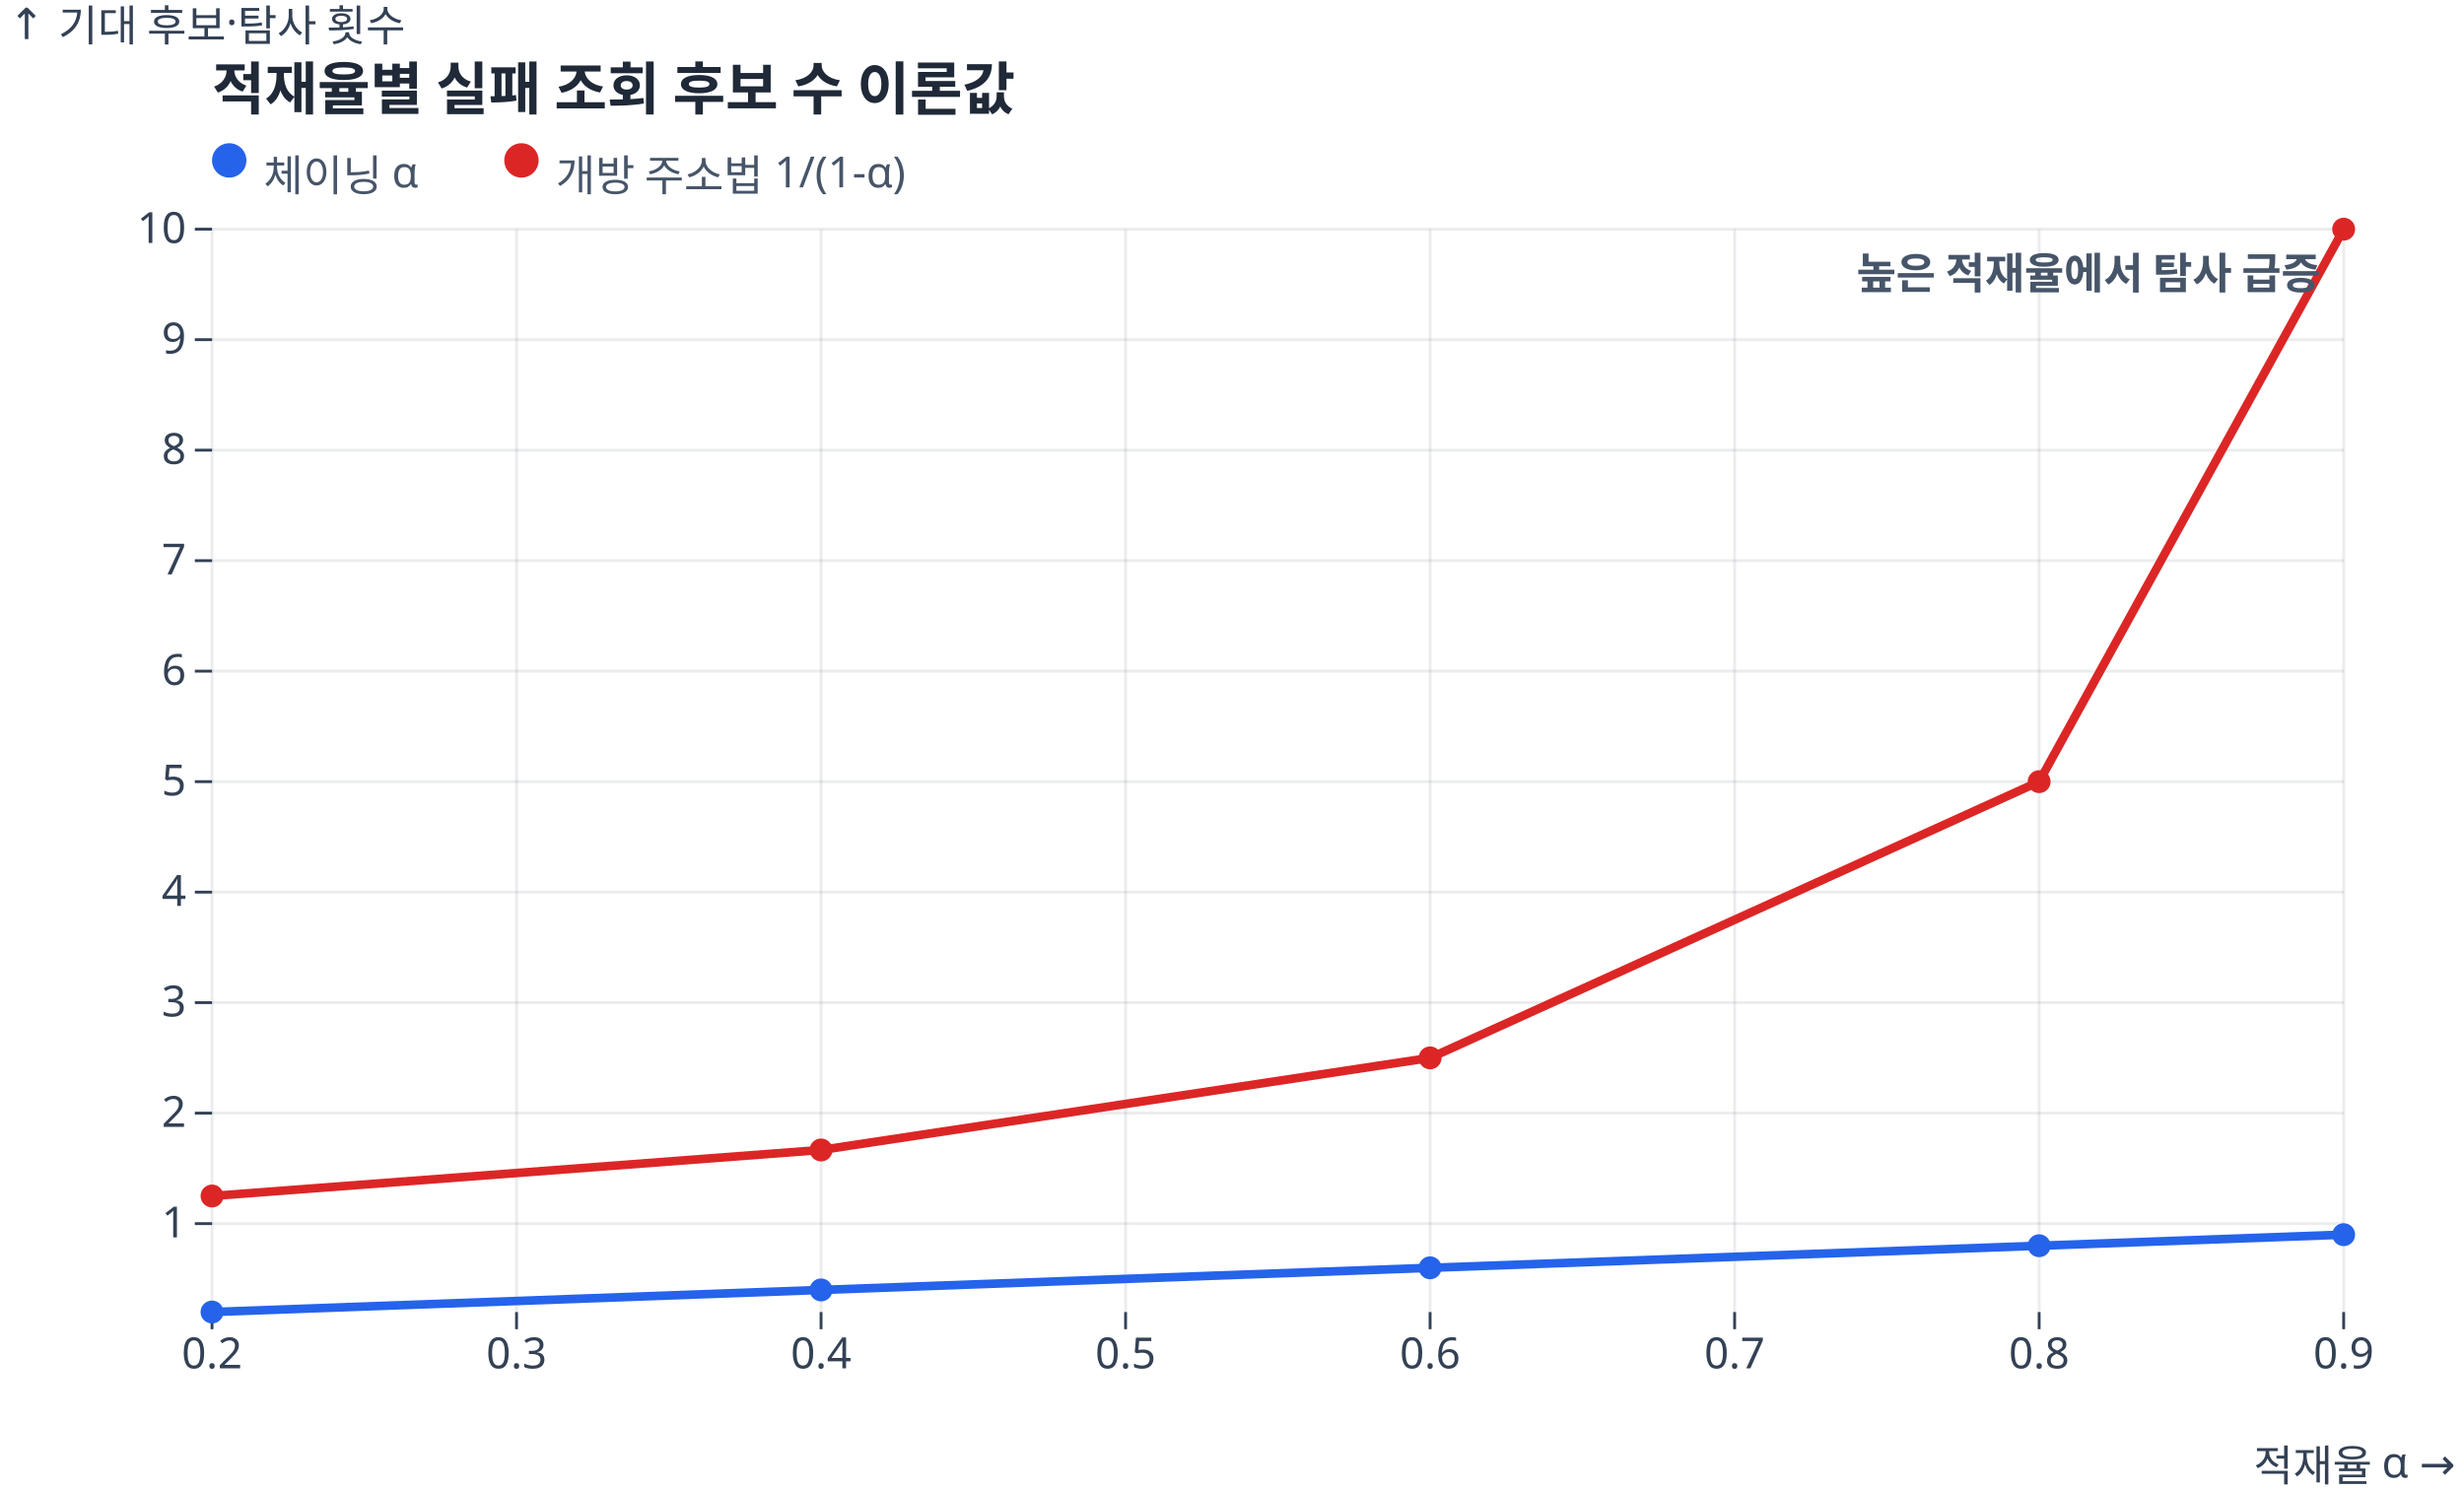
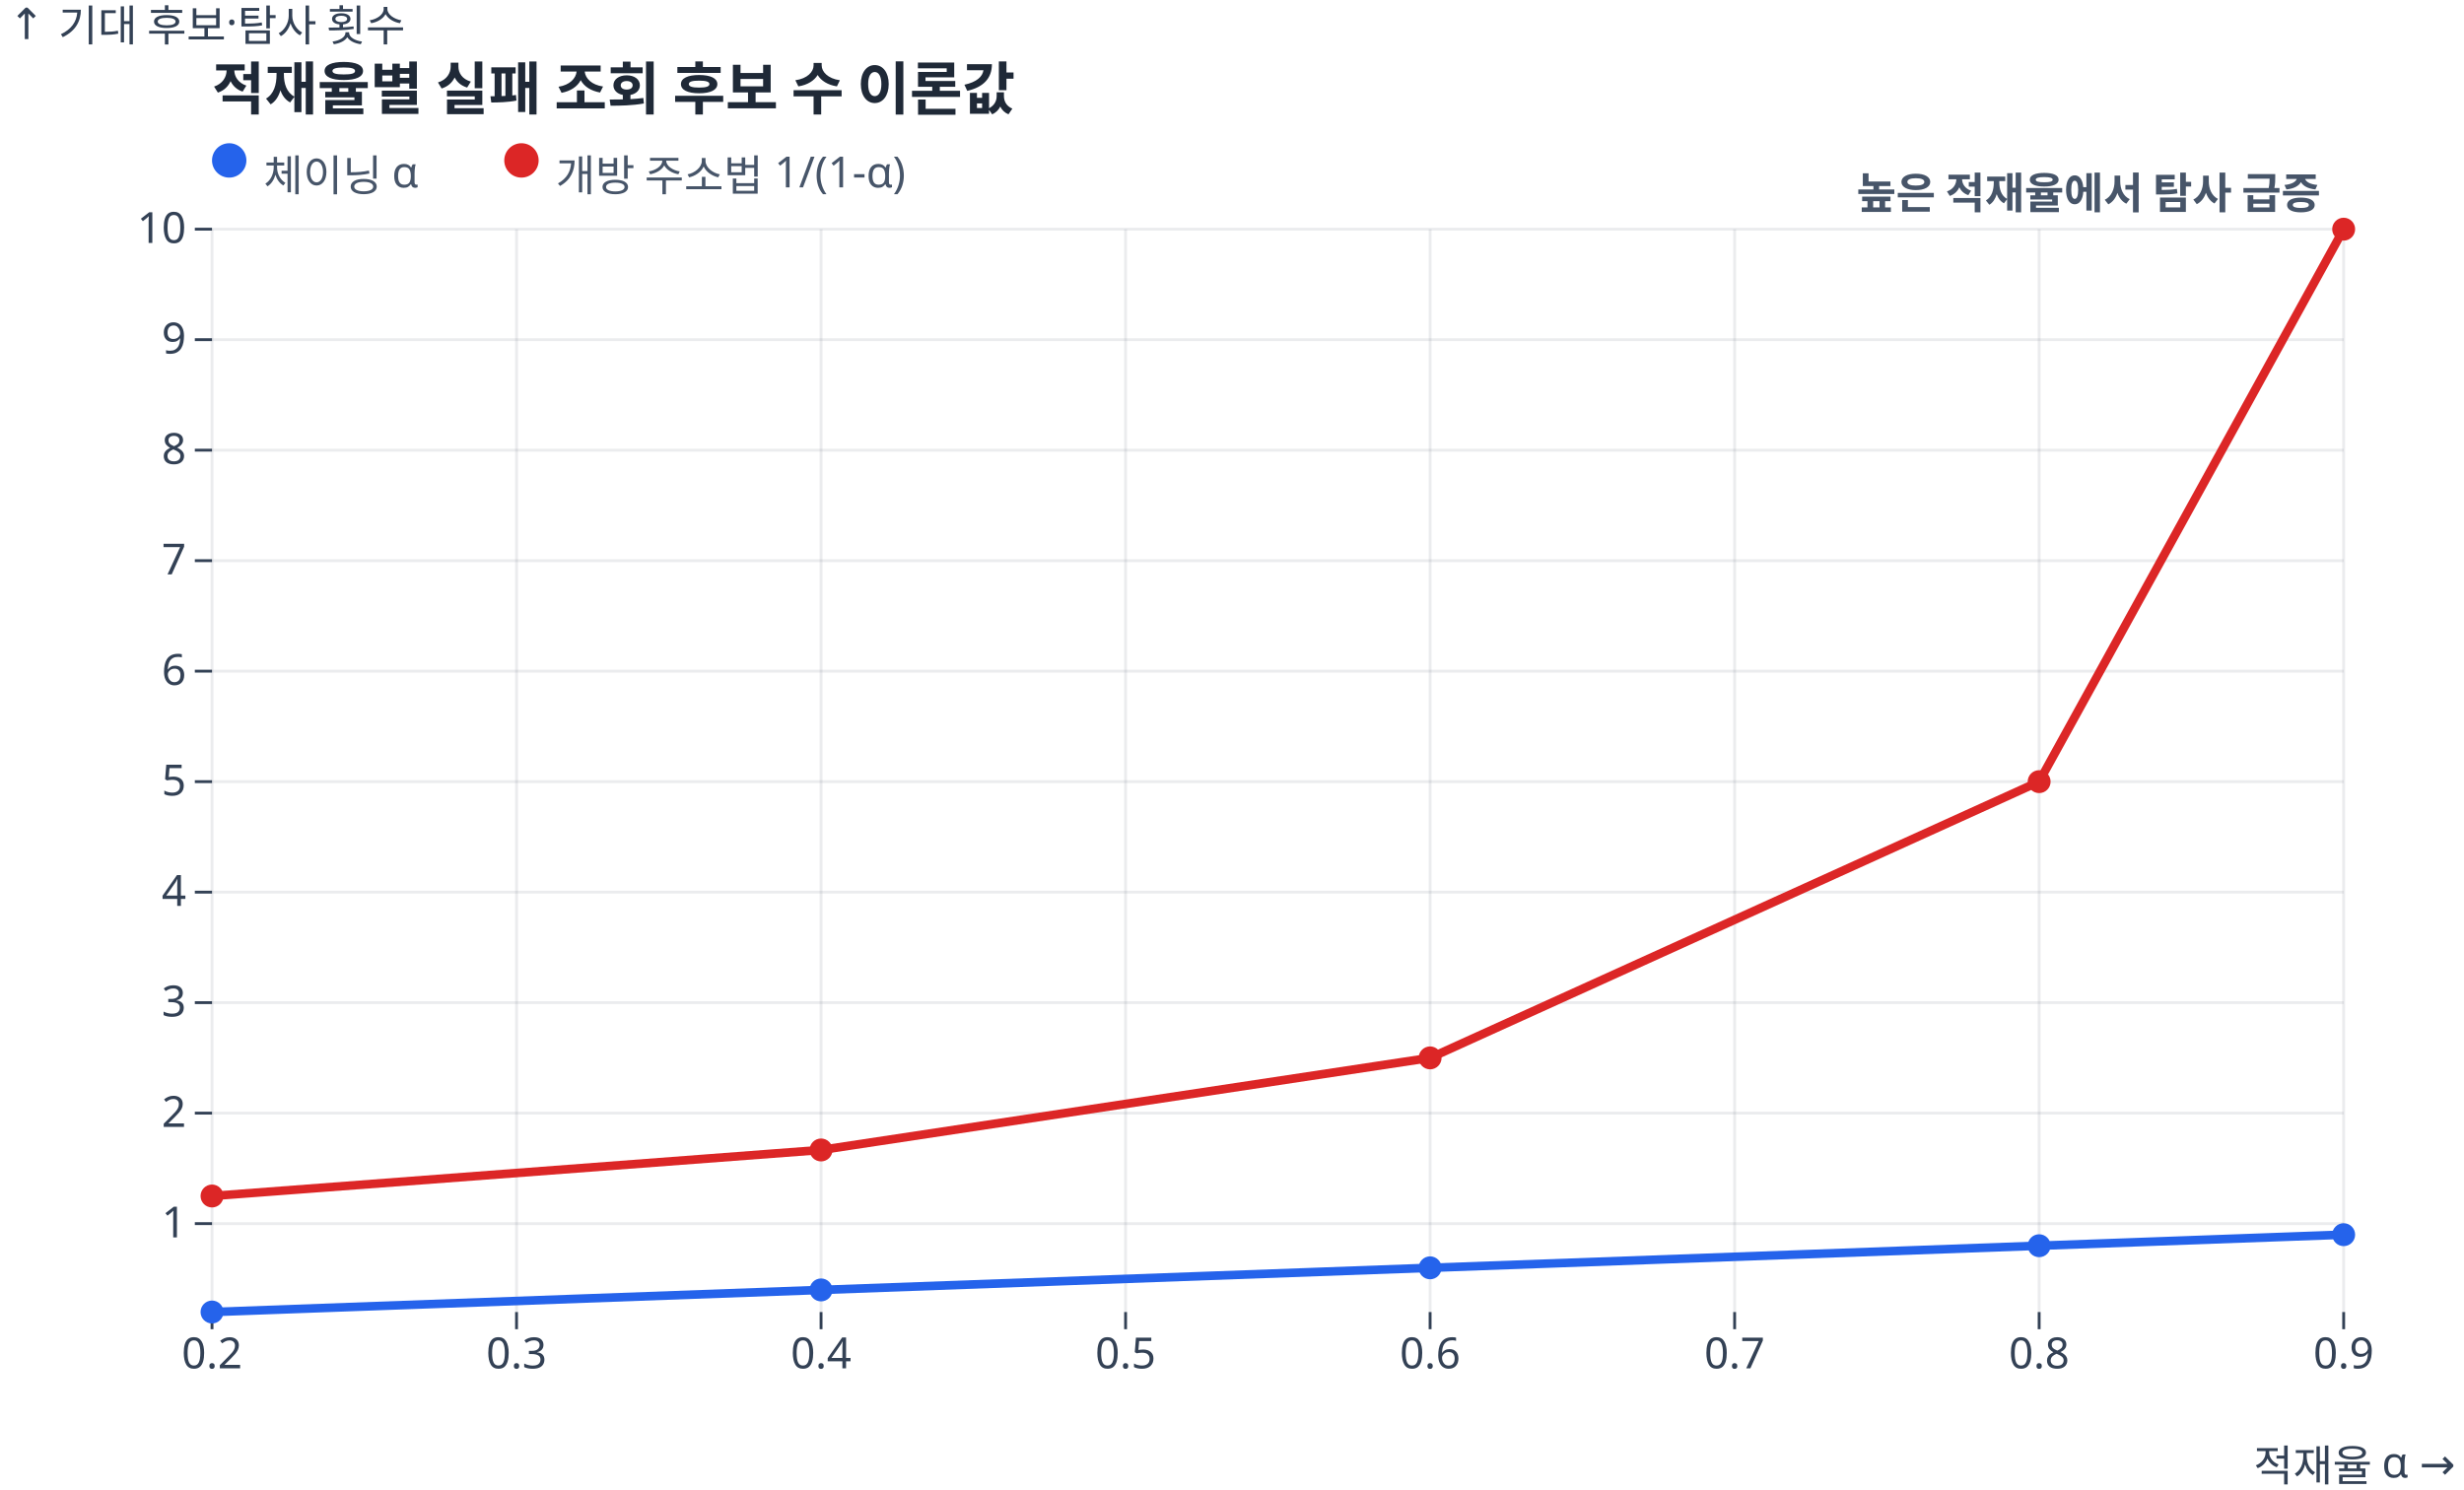
<svg xmlns="http://www.w3.org/2000/svg" class="plot-d6a7b5" fill="currentColor" font-family="system-ui, sans-serif" font-size="10" text-anchor="middle" width="860" height="520" viewBox="0 0 860 520" style="background: rgb(248, 250, 252); color: rgb(51, 65, 85); font-family: system-ui, sans-serif; font-size: 15px;" role="img" aria-label="적재율별 실패 조회 후보 수 이론값: 체이닝 α, 개방 주소법 1/(1-α) 계열 차트">
  <style>:where(.plot-d6a7b5) {
  --plot-background: white;
  display: block;
  height: auto;
  height: intrinsic;
  max-width: 100%;
}
:where(.plot-d6a7b5 text),
:where(.plot-d6a7b5 tspan) {
  white-space: pre;
}</style>
  <g aria-label="y-grid" aria-hidden="true" stroke="currentColor" stroke-opacity="0.1">
    <line x1="74" x2="818" y1="427.143" y2="427.143" />
    <line x1="74" x2="818" y1="388.571" y2="388.571" />
    <line x1="74" x2="818" y1="350" y2="350" />
    <line x1="74" x2="818" y1="311.429" y2="311.429" />
    <line x1="74" x2="818" y1="272.857" y2="272.857" />
    <line x1="74" x2="818" y1="234.286" y2="234.286" />
    <line x1="74" x2="818" y1="195.714" y2="195.714" />
    <line x1="74" x2="818" y1="157.143" y2="157.143" />
    <line x1="74" x2="818" y1="118.571" y2="118.571" />
    <line x1="74" x2="818" y1="80" y2="80" />
  </g>
  <g aria-label="y-axis tick" aria-hidden="true" fill="none" stroke="currentColor">
    <path transform="translate(74,427.1429)" d="M0,0L-6,0" />
    <path transform="translate(74,388.5714)" d="M0,0L-6,0" />
    <path transform="translate(74,350)" d="M0,0L-6,0" />
    <path transform="translate(74,311.4286)" d="M0,0L-6,0" />
    <path transform="translate(74,272.8571)" d="M0,0L-6,0" />
    <path transform="translate(74,234.2857)" d="M0,0L-6,0" />
    <path transform="translate(74,195.7143)" d="M0,0L-6,0" />
    <path transform="translate(74,157.1429)" d="M0,0L-6,0" />
    <path transform="translate(74,118.5714)" d="M0,0L-6,0" />
    <path transform="translate(74,80)" d="M0,0L-6,0" />
  </g>
  <g aria-label="y-axis tick label" text-anchor="end" font-variant="tabular-nums" transform="translate(-9,0)">
    <text y="0.32em" transform="translate(74,427.1429)">1</text>
    <text y="0.32em" transform="translate(74,388.5714)">2</text>
    <text y="0.32em" transform="translate(74,350)">3</text>
    <text y="0.32em" transform="translate(74,311.4286)">4</text>
    <text y="0.32em" transform="translate(74,272.8571)">5</text>
    <text y="0.32em" transform="translate(74,234.2857)">6</text>
    <text y="0.32em" transform="translate(74,195.7143)">7</text>
    <text y="0.32em" transform="translate(74,157.1429)">8</text>
    <text y="0.32em" transform="translate(74,118.5714)">9</text>
    <text y="0.32em" transform="translate(74,80)">10</text>
  </g>
  <g aria-label="y-axis label" text-anchor="start" transform="translate(-71,-77)">
    <text y="0.71em" transform="translate(74,80)">↑ 기대 후보·탐사 횟수</text>
  </g>
  <g aria-label="x-grid" aria-hidden="true" stroke="currentColor" stroke-opacity="0.1">
    <line x1="74" x2="74" y1="80" y2="458" />
    <line x1="180.286" x2="180.286" y1="80" y2="458" />
    <line x1="286.571" x2="286.571" y1="80" y2="458" />
    <line x1="392.857" x2="392.857" y1="80" y2="458" />
    <line x1="499.143" x2="499.143" y1="80" y2="458" />
    <line x1="605.429" x2="605.429" y1="80" y2="458" />
    <line x1="711.714" x2="711.714" y1="80" y2="458" />
    <line x1="818" x2="818" y1="80" y2="458" />
  </g>
  <g aria-label="x-axis tick" aria-hidden="true" fill="none" stroke="currentColor">
    <path transform="translate(74,458)" d="M0,0L0,6" />
    <path transform="translate(180.2857,458)" d="M0,0L0,6" />
    <path transform="translate(286.5714,458)" d="M0,0L0,6" />
    <path transform="translate(392.8571,458)" d="M0,0L0,6" />
    <path transform="translate(499.1429,458)" d="M0,0L0,6" />
    <path transform="translate(605.4286,458)" d="M0,0L0,6" />
    <path transform="translate(711.7143,458)" d="M0,0L0,6" />
    <path transform="translate(818,458)" d="M0,0L0,6" />
  </g>
  <g aria-label="x-axis tick label" font-variant="tabular-nums" transform="translate(0,9)">
    <text y="0.71em" transform="translate(74,458)">0.2</text>
    <text y="0.71em" transform="translate(180.2857,458)">0.3</text>
    <text y="0.71em" transform="translate(286.5714,458)">0.4</text>
    <text y="0.71em" transform="translate(392.8571,458)">0.5</text>
    <text y="0.71em" transform="translate(499.1429,458)">0.6</text>
    <text y="0.71em" transform="translate(605.4286,458)">0.7</text>
    <text y="0.71em" transform="translate(711.7143,458)">0.8</text>
    <text y="0.71em" transform="translate(818,458)">0.9</text>
  </g>
  <g aria-label="x-axis label" text-anchor="end" transform="translate(39,59)">
    <text transform="translate(818,458)">적재율 α →</text>
  </g>
  <g aria-label="text" fill="#1f2937" text-anchor="start" font-size="20" font-weight="700" transform="translate(0,-56)">
    <text y="0.71em" transform="translate(74,80)">적재율별 실패 조회 후보 수 이론값</text>
  </g>
  <g aria-label="dot" fill="#2563eb" transform="translate(6,-24)">
    <circle cx="74" cy="80" r="6" />
  </g>
  <g aria-label="text" fill="#475569" text-anchor="start" transform="translate(18,-24)">
    <text y="0.71em" transform="translate(74,80)">체이닝 α</text>
  </g>
  <g aria-label="dot" fill="#dc2626" transform="translate(108,-24)">
    <circle cx="74" cy="80" r="6" />
  </g>
  <g aria-label="text" fill="#475569" text-anchor="start" transform="translate(120,-24)">
    <text y="0.71em" transform="translate(74,80)">개방 주소법 1/(1-α)</text>
  </g>
  <g aria-label="line" fill="none" stroke-width="3" stroke-linejoin="round" stroke-linecap="round">
    <path stroke="#2563eb" d="M74,458L286.571,450.286L499.143,442.571L711.714,434.857L818,431" />
    <path stroke="#dc2626" d="M74,417.5L286.571,401.429L499.143,369.286L711.714,272.857L818,80" />
  </g>
  <g aria-label="dot">
    <circle cx="74" cy="458" r="4" fill="#2563eb" />
    <circle cx="74" cy="417.5" r="4" fill="#dc2626" />
    <circle cx="286.571" cy="450.286" r="4" fill="#2563eb" />
    <circle cx="286.571" cy="401.429" r="4" fill="#dc2626" />
    <circle cx="499.143" cy="442.571" r="4" fill="#2563eb" />
    <circle cx="499.143" cy="369.286" r="4" fill="#dc2626" />
    <circle cx="711.714" cy="434.857" r="4" fill="#2563eb" />
    <circle cx="711.714" cy="272.857" r="4" fill="#dc2626" />
    <circle cx="818" cy="431" r="4" fill="#2563eb" />
    <circle cx="818" cy="80" r="4" fill="#dc2626" />
  </g>
-   <g aria-label="text" fill="#475569" text-anchor="end" font-weight="600" transform="translate(-8,16)">
+   <g aria-label="text" fill="#475569" text-anchor="end" font-weight="600" transform="translate(-8,-12)">
    <text y="0.32em" transform="translate(818,80)">높은 적재율에서 탐사 급증</text>
  </g>
</svg>
